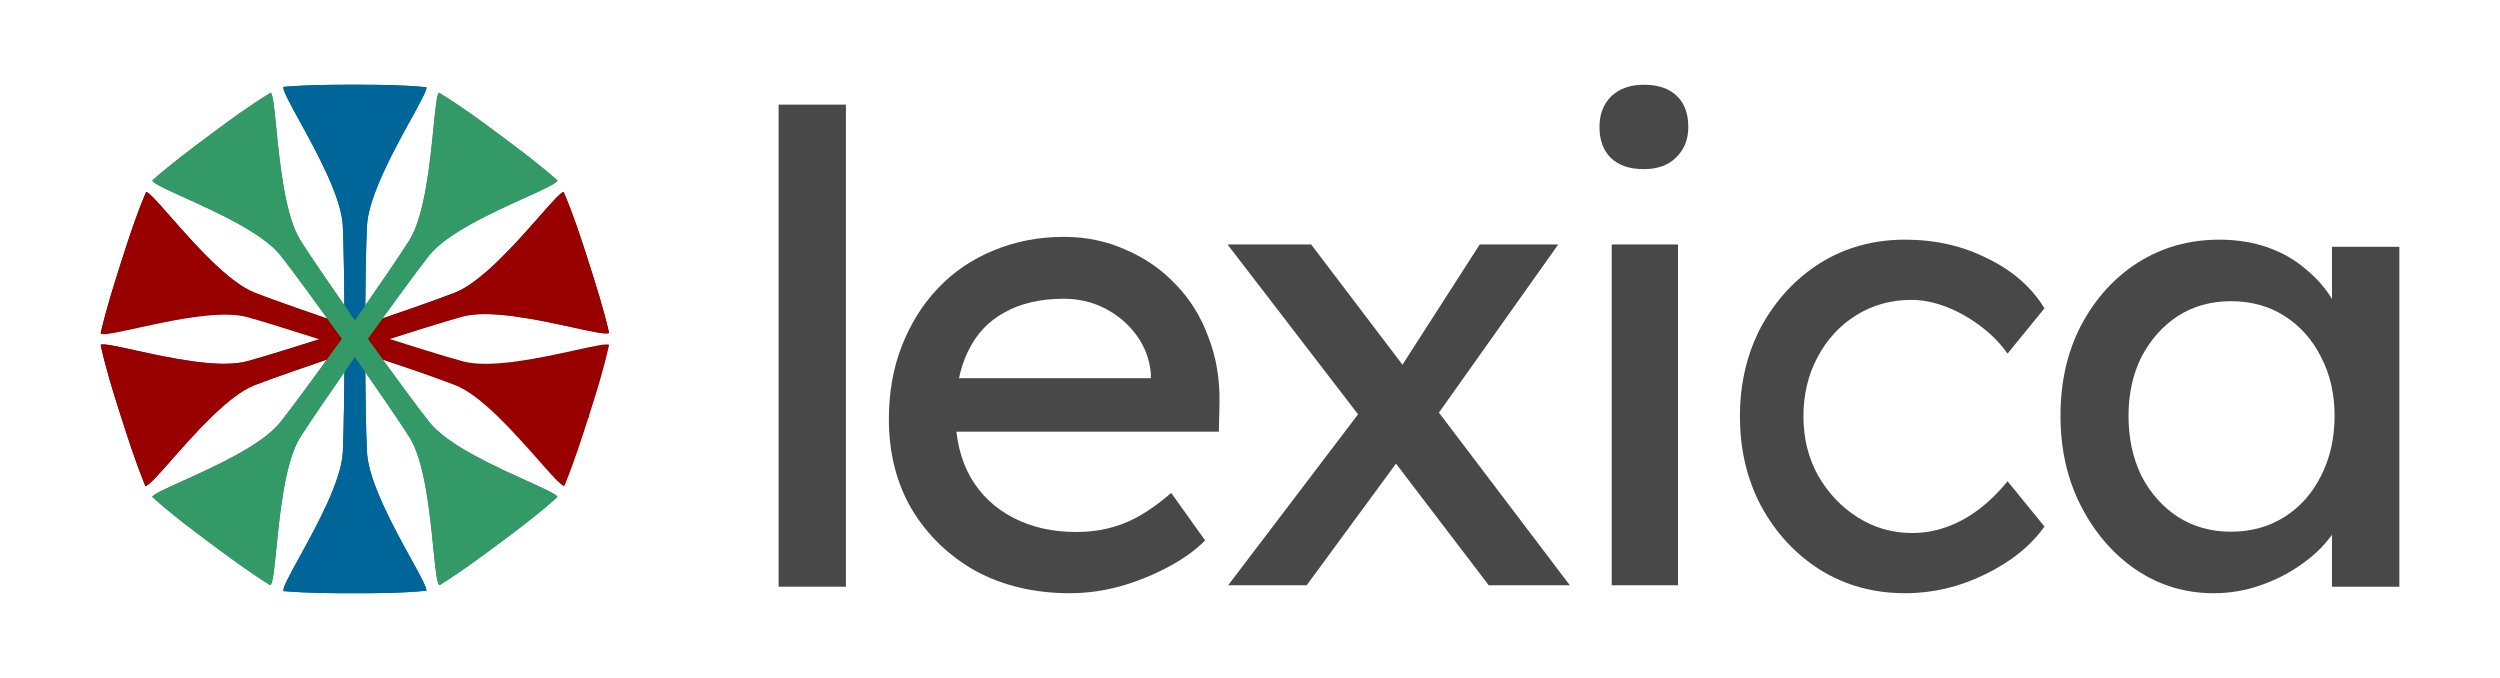
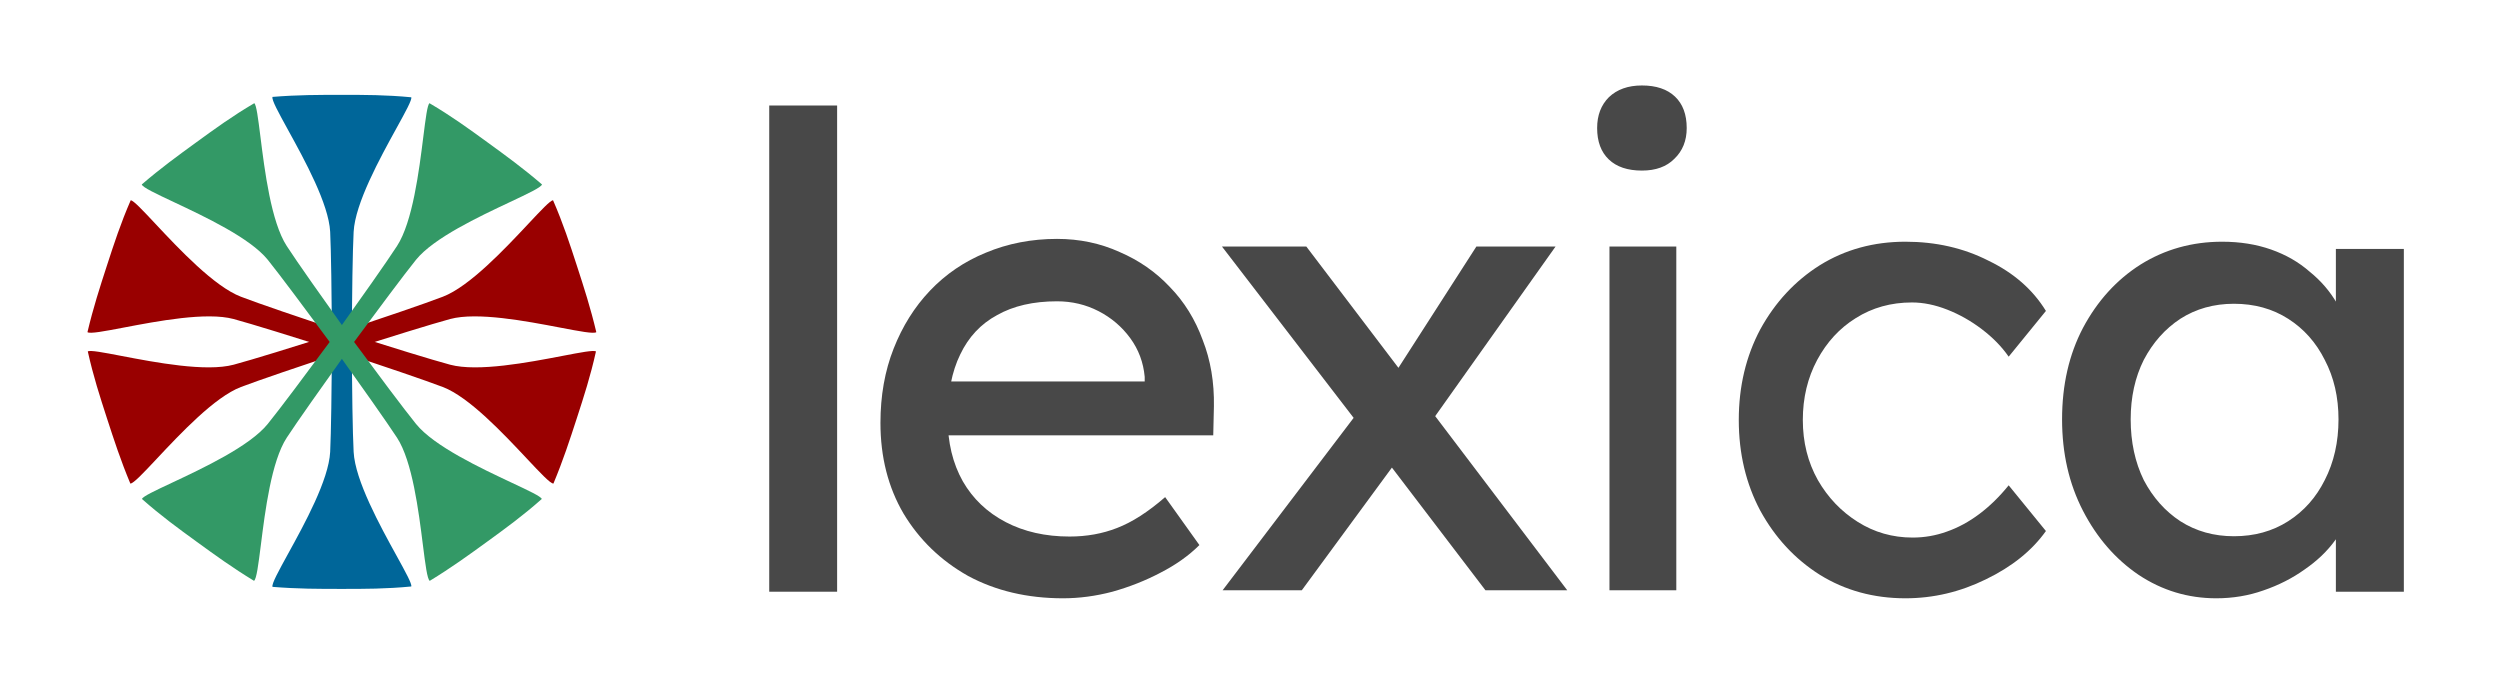
- <svg xmlns="http://www.w3.org/2000/svg" width="118" height="32" viewBox="0 0 118 32" fill="none">
-   <path d="M27.797 19.634C27.796 19.638 27.794 19.642 27.793 19.646C27.437 20.758 27.118 21.758 26.639 22.937C26.494 22.944 26.029 22.416 25.403 21.706C24.309 20.465 22.723 18.666 21.494 18.183C20.656 17.856 18.777 17.208 16.608 16.469C14.425 15.771 12.53 15.174 11.663 14.937C10.389 14.594 8.065 15.102 6.462 15.453C5.545 15.654 4.864 15.803 4.75 15.711C5.045 14.471 5.365 13.471 5.72 12.359C5.721 12.355 5.723 12.351 5.724 12.348C5.724 12.347 5.724 12.347 5.724 12.346C5.724 12.346 5.725 12.345 5.725 12.345C6.077 11.245 6.402 10.227 6.895 9.062C7.021 9.062 7.45 9.548 8.036 10.215C9.128 11.455 10.767 13.318 12.024 13.812C12.862 14.142 14.739 14.792 16.907 15.531C19.089 16.228 20.984 16.823 21.852 17.057C23.155 17.407 25.559 16.88 27.16 16.528C28.02 16.339 28.648 16.201 28.75 16.277C28.474 17.514 28.15 18.531 27.798 19.632C27.797 19.632 27.797 19.633 27.797 19.633C27.797 19.634 27.797 19.634 27.797 19.634Z" fill="#990000" />
-   <path d="M27.776 12.349C27.777 12.352 27.779 12.356 27.78 12.359C28.135 13.471 28.455 14.471 28.75 15.711C28.636 15.803 27.955 15.654 27.038 15.453C25.435 15.102 23.111 14.594 21.837 14.937C20.97 15.174 19.076 15.771 16.893 16.469C14.723 17.207 12.844 17.856 12.006 18.183C10.777 18.666 9.191 20.465 8.097 21.706C7.471 22.416 7.006 22.944 6.861 22.937C6.382 21.758 6.063 20.758 5.707 19.646C5.706 19.642 5.705 19.639 5.704 19.636C5.703 19.635 5.703 19.634 5.703 19.633C5.702 19.632 5.702 19.631 5.702 19.63C5.35 18.53 5.025 17.513 4.75 16.277C4.852 16.201 5.48 16.339 6.34 16.528C7.941 16.88 10.345 17.407 11.648 17.057C12.516 16.823 14.41 16.229 16.592 15.532C18.761 14.793 20.638 14.142 21.476 13.812C22.733 13.318 24.372 11.455 25.464 10.215C26.05 9.548 26.479 9.062 26.605 9.062C27.097 10.227 27.423 11.244 27.775 12.344C27.775 12.345 27.776 12.345 27.776 12.346C27.776 12.347 27.776 12.348 27.776 12.349Z" fill="#990000" />
-   <path d="M26.605 19.685C23.847 18.894 14.009 15.61 11.667 14.967C9.662 14.426 5.063 15.999 4.75 15.746C5.045 14.499 5.365 13.494 5.721 12.376C6.075 11.265 6.401 10.239 6.896 9.062C7.258 9.06 10.095 13.073 12.029 13.837C14.291 14.732 24.141 17.977 26.831 18.983C27.158 19.091 27.852 19.558 27.811 19.688C27.775 19.799 26.948 19.745 26.619 19.65L26.605 19.685Z" fill="#990000" />
-   <path d="M27.776 12.349C27.777 12.352 27.779 12.356 27.78 12.359C28.135 13.471 28.455 14.471 28.75 15.711C28.636 15.803 27.955 15.654 27.038 15.453C25.435 15.102 23.111 14.594 21.837 14.937C20.97 15.174 19.076 15.771 16.893 16.469C14.723 17.207 12.844 17.856 12.006 18.183C10.777 18.666 9.191 20.465 8.097 21.706C7.471 22.416 7.006 22.944 6.861 22.937C6.382 21.758 6.063 20.758 5.707 19.646C5.706 19.642 5.705 19.639 5.704 19.636C5.703 19.635 5.703 19.634 5.703 19.633C5.702 19.632 5.702 19.631 5.702 19.63C5.35 18.53 5.025 17.513 4.75 16.277C4.852 16.201 5.48 16.339 6.34 16.528C7.941 16.88 10.345 17.407 11.648 17.057C12.516 16.823 14.41 16.229 16.592 15.532C18.761 14.793 20.638 14.142 21.476 13.812C22.733 13.318 24.372 11.455 25.464 10.215C26.05 9.548 26.479 9.062 26.605 9.062C27.097 10.227 27.423 11.244 27.775 12.344C27.775 12.345 27.776 12.345 27.776 12.346C27.776 12.347 27.776 12.348 27.776 12.349Z" fill="#990000" />
-   <path d="M17.223 16C17.244 18.365 17.272 20.416 17.321 21.343C17.393 22.735 18.605 24.933 19.411 26.397C19.844 27.183 20.161 27.758 20.122 27.882C18.9 28 17.866 28 16.745 28C15.618 28 14.606 28 13.38 27.9C13.33 27.759 13.673 27.136 14.134 26.297C14.941 24.831 16.11 22.706 16.181 21.345C16.226 20.418 16.252 18.366 16.273 16C16.252 13.634 16.226 11.582 16.181 10.655C16.11 9.294 14.941 7.169 14.134 5.703C13.673 4.864 13.33 4.241 13.38 4.1C14.606 4 15.618 4 16.745 4C17.866 4 18.9 4 20.122 4.118C20.161 4.242 19.844 4.817 19.411 5.603C18.605 7.067 17.393 9.265 17.321 10.657C17.272 11.584 17.244 13.635 17.223 16Z" fill="#006699" />
-   <path d="M23.593 25.625C23.59 25.627 23.587 25.629 23.584 25.631C22.651 26.326 21.813 26.95 20.741 27.625C20.62 27.542 20.549 26.831 20.453 25.873C20.286 24.199 20.043 21.772 19.327 20.636C18.836 19.862 17.686 18.194 16.352 16.277C14.991 14.394 13.804 12.767 13.239 12.052C12.405 11.003 10.228 10.017 8.725 9.337C7.865 8.948 7.227 8.658 7.188 8.515C8.146 7.679 8.984 7.055 9.917 6.361C9.92 6.358 9.923 6.356 9.926 6.354C9.926 6.354 9.927 6.353 9.927 6.353C9.928 6.352 9.929 6.351 9.93 6.351C10.853 5.664 11.706 5.03 12.78 4.375C12.883 4.45 12.948 5.107 13.037 6.005C13.203 7.678 13.452 10.189 14.184 11.351C14.673 12.127 15.821 13.795 17.153 15.711C18.514 17.593 19.702 19.218 20.27 19.931C21.123 21.004 23.377 22.023 24.879 22.701C25.685 23.066 26.274 23.332 26.312 23.456C25.373 24.3 24.52 24.935 23.598 25.622C23.597 25.622 23.596 25.623 23.595 25.623C23.595 25.624 23.594 25.624 23.593 25.625Z" fill="#339966" />
-   <path d="M23.574 6.354C23.577 6.356 23.58 6.358 23.583 6.361C24.516 7.055 25.355 7.679 26.312 8.515C26.273 8.658 25.635 8.948 24.775 9.337C23.272 10.017 21.095 11.003 20.261 12.052C19.695 12.768 18.508 14.396 17.146 16.28C15.813 18.195 14.664 19.862 14.173 20.636C13.457 21.772 13.214 24.199 13.047 25.873C12.951 26.831 12.88 27.542 12.759 27.625C11.687 26.95 10.849 26.326 9.916 25.631C9.913 25.629 9.909 25.627 9.906 25.625C9.906 25.624 9.905 25.624 9.905 25.623C9.904 25.623 9.903 25.622 9.903 25.622C8.98 24.935 8.127 24.3 7.188 23.456C7.226 23.332 7.815 23.066 8.621 22.701C10.123 22.023 12.377 21.004 13.23 19.931C13.798 19.218 14.987 17.592 16.349 15.709C17.68 13.794 18.827 12.127 19.316 11.351C20.048 10.189 20.297 7.678 20.463 6.005C20.552 5.107 20.617 4.45 20.72 4.375C21.794 5.03 22.648 5.664 23.57 6.351C23.571 6.352 23.572 6.352 23.572 6.353C23.573 6.353 23.573 6.353 23.574 6.354Z" fill="#339966" />
-   <path d="M17.223 16C17.244 18.365 17.272 20.416 17.321 21.343C17.393 22.735 18.605 24.933 19.411 26.397C19.844 27.183 20.161 27.758 20.122 27.882C18.9 28 17.866 28 16.745 28C15.618 28 14.606 28 13.38 27.9C13.33 27.759 13.673 27.136 14.134 26.297C14.941 24.831 16.11 22.706 16.181 21.345C16.226 20.418 16.252 18.366 16.273 16C16.252 13.634 16.226 11.582 16.181 10.655C16.11 9.294 14.941 7.169 14.134 5.703C13.673 4.864 13.33 4.241 13.38 4.1C14.606 4 15.618 4 16.745 4C17.866 4 18.9 4 20.122 4.118C20.161 4.242 19.844 4.817 19.411 5.603C18.605 7.067 17.393 9.265 17.321 10.657C17.272 11.584 17.244 13.635 17.223 16Z" fill="#006699" />
-   <path d="M23.593 25.625C23.59 25.627 23.587 25.629 23.584 25.631C22.651 26.326 21.813 26.95 20.741 27.625C20.62 27.542 20.549 26.831 20.453 25.873C20.286 24.199 20.043 21.772 19.327 20.636C18.836 19.862 17.686 18.194 16.352 16.277C14.991 14.394 13.804 12.767 13.239 12.052C12.405 11.003 10.228 10.017 8.725 9.337C7.865 8.948 7.227 8.658 7.188 8.515C8.146 7.679 8.984 7.055 9.917 6.361C9.92 6.358 9.923 6.356 9.926 6.354C9.926 6.354 9.927 6.353 9.927 6.353C9.928 6.352 9.929 6.351 9.93 6.351C10.853 5.664 11.706 5.03 12.78 4.375C12.883 4.45 12.948 5.107 13.037 6.005C13.203 7.678 13.452 10.189 14.184 11.351C14.673 12.127 15.821 13.795 17.153 15.711C18.514 17.593 19.702 19.218 20.27 19.931C21.123 21.004 23.377 22.023 24.879 22.701C25.685 23.066 26.274 23.332 26.312 23.456C25.373 24.3 24.52 24.935 23.598 25.622C23.597 25.622 23.596 25.623 23.595 25.623C23.595 25.624 23.594 25.624 23.593 25.625Z" fill="#339966" />
-   <path d="M23.574 6.354C23.577 6.356 23.58 6.358 23.583 6.361C24.516 7.055 25.355 7.679 26.312 8.515C26.273 8.658 25.635 8.948 24.775 9.337C23.272 10.017 21.095 11.003 20.261 12.052C19.695 12.768 18.508 14.396 17.146 16.28C15.813 18.195 14.664 19.862 14.173 20.636C13.457 21.772 13.214 24.199 13.047 25.873C12.951 26.831 12.88 27.542 12.759 27.625C11.687 26.95 10.849 26.326 9.916 25.631C9.913 25.629 9.909 25.627 9.906 25.625C9.906 25.624 9.905 25.624 9.905 25.623C9.904 25.623 9.903 25.622 9.903 25.622C8.98 24.935 8.127 24.3 7.188 23.456C7.226 23.332 7.815 23.066 8.621 22.701C10.123 22.023 12.377 21.004 13.23 19.931C13.798 19.218 14.987 17.592 16.349 15.709C17.68 13.794 18.827 12.127 19.316 11.351C20.048 10.189 20.297 7.678 20.463 6.005C20.552 5.107 20.617 4.45 20.72 4.375C21.794 5.03 22.648 5.664 23.57 6.351C23.571 6.352 23.572 6.352 23.572 6.353C23.573 6.353 23.573 6.353 23.574 6.354Z" fill="#339966" />
-   <path d="M36.75 27.692V4.938H39.927V27.692H36.75Z" fill="#484848" />
-   <path d="M50.498 28C48.833 28 47.352 27.651 46.057 26.954C44.782 26.237 43.774 25.263 43.034 24.033C42.315 22.803 41.955 21.389 41.955 19.79C41.955 18.519 42.16 17.36 42.572 16.315C42.983 15.27 43.548 14.367 44.268 13.609C45.008 12.83 45.882 12.236 46.889 11.825C47.917 11.395 49.028 11.18 50.22 11.18C51.269 11.18 52.246 11.385 53.15 11.795C54.055 12.184 54.837 12.727 55.494 13.425C56.173 14.121 56.687 14.952 57.037 15.915C57.407 16.858 57.581 17.893 57.561 19.021L57.53 20.374H44.299L43.589 17.852H54.785L54.322 18.375V17.637C54.261 16.961 54.035 16.356 53.644 15.823C53.253 15.29 52.76 14.87 52.163 14.562C51.567 14.255 50.919 14.101 50.22 14.101C49.11 14.101 48.175 14.316 47.414 14.747C46.653 15.157 46.077 15.772 45.687 16.592C45.296 17.391 45.101 18.386 45.101 19.575C45.101 20.702 45.337 21.686 45.81 22.526C46.283 23.346 46.951 23.982 47.815 24.433C48.678 24.884 49.675 25.11 50.806 25.11C51.608 25.11 52.349 24.976 53.027 24.71C53.726 24.443 54.477 23.962 55.279 23.265L56.882 25.509C56.389 26.001 55.782 26.432 55.063 26.801C54.364 27.17 53.613 27.467 52.811 27.692C52.03 27.898 51.259 28 50.498 28Z" fill="#484848" />
-   <path d="M70.269 27.625L65.106 20.853L64.65 20.271L57.938 11.538H61.886L66.959 18.218L67.475 18.892L74.097 27.625H70.269ZM57.968 27.625L64.255 19.352L66.108 21.588L61.674 27.625H57.968ZM67.657 19.842L65.926 17.636L69.844 11.538H73.55L67.657 19.842Z" fill="#484848" />
-   <path d="M76.073 27.625V11.538H79.201V27.625H76.073ZM77.592 7.983C76.923 7.983 76.407 7.81 76.043 7.463C75.678 7.115 75.496 6.625 75.496 5.992C75.496 5.399 75.678 4.919 76.043 4.552C76.427 4.184 76.944 4 77.592 4C78.26 4 78.776 4.174 79.141 4.521C79.505 4.868 79.688 5.358 79.688 5.992C79.688 6.584 79.495 7.064 79.11 7.432C78.746 7.8 78.24 7.983 77.592 7.983Z" fill="#484848" />
-   <path d="M89.924 28C88.436 28 87.1 27.633 85.917 26.9C84.755 26.166 83.828 25.168 83.134 23.904C82.461 22.641 82.125 21.225 82.125 19.656C82.125 18.087 82.461 16.671 83.134 15.408C83.828 14.145 84.755 13.146 85.917 12.413C87.1 11.679 88.436 11.312 89.924 11.312C91.351 11.312 92.646 11.608 93.808 12.199C94.991 12.769 95.888 13.554 96.499 14.552L94.756 16.692C94.43 16.223 94.012 15.795 93.502 15.408C92.993 15.021 92.452 14.715 91.881 14.491C91.31 14.267 90.76 14.155 90.23 14.155C89.251 14.155 88.374 14.399 87.6 14.888C86.845 15.357 86.244 16.009 85.795 16.844C85.347 17.68 85.122 18.617 85.122 19.656C85.122 20.695 85.357 21.633 85.826 22.468C86.295 23.283 86.916 23.935 87.691 24.424C88.466 24.913 89.322 25.158 90.26 25.158C90.811 25.158 91.341 25.066 91.851 24.883C92.381 24.699 92.891 24.424 93.38 24.057C93.869 23.691 94.328 23.242 94.756 22.713L96.499 24.852C95.847 25.769 94.909 26.523 93.686 27.114C92.483 27.705 91.229 28 89.924 28Z" fill="#484848" />
-   <path d="M104.472 28C103.147 28 101.934 27.633 100.833 26.9C99.752 26.166 98.886 25.168 98.233 23.904C97.581 22.641 97.255 21.215 97.255 19.626C97.255 18.016 97.581 16.59 98.233 15.347C98.906 14.084 99.803 13.095 100.925 12.382C102.067 11.669 103.341 11.312 104.748 11.312C105.584 11.312 106.348 11.435 107.041 11.679C107.735 11.924 108.336 12.27 108.846 12.718C109.376 13.146 109.804 13.646 110.13 14.216C110.477 14.787 110.691 15.398 110.773 16.05L110.069 15.805V11.649H113.25V27.694H110.069V23.874L110.803 23.66C110.681 24.21 110.426 24.75 110.039 25.28C109.672 25.789 109.193 26.248 108.601 26.655C108.03 27.063 107.388 27.389 106.674 27.633C105.981 27.878 105.247 28 104.472 28ZM105.298 25.096C106.257 25.096 107.103 24.862 107.837 24.393C108.571 23.925 109.142 23.283 109.549 22.468C109.978 21.633 110.192 20.685 110.192 19.626C110.192 18.587 109.978 17.66 109.549 16.844C109.142 16.029 108.571 15.388 107.837 14.919C107.103 14.45 106.257 14.216 105.298 14.216C104.36 14.216 103.524 14.45 102.79 14.919C102.077 15.388 101.506 16.029 101.078 16.844C100.67 17.66 100.466 18.587 100.466 19.626C100.466 20.685 100.67 21.633 101.078 22.468C101.506 23.283 102.077 23.925 102.79 24.393C103.524 24.862 104.36 25.096 105.298 25.096Z" fill="#484848" />
+ <svg xmlns="http://www.w3.org/2000/svg" width="117" height="32" viewBox="0 0 117 32" fill="none">
+   <path d="M16.141 15.567C18.314 16.251 20.201 16.836 21.065 17.068C22.362 17.415 24.737 16.96 26.319 16.657C27.168 16.494 27.789 16.375 27.891 16.448C27.635 17.602 27.327 18.55 26.994 19.577C26.658 20.609 26.357 21.537 25.9 22.631C25.756 22.634 25.287 22.134 24.656 21.462C23.553 20.287 21.954 18.583 20.728 18.113C19.892 17.795 18.02 17.16 15.858 16.437C13.684 15.752 11.796 15.165 10.933 14.93C9.665 14.59 7.37 15.029 5.786 15.331C4.88 15.504 4.207 15.632 4.093 15.545C4.366 14.392 4.668 13.464 5.003 12.432C5.337 11.405 5.645 10.457 6.117 9.373C6.242 9.374 6.675 9.835 7.266 10.466C8.367 11.641 10.021 13.405 11.274 13.886C12.109 14.207 13.98 14.843 16.141 15.567Z" fill="#990000" />
+   <path d="M15.859 15.567C18.02 14.843 19.891 14.207 20.726 13.886C21.979 13.405 23.633 11.641 24.734 10.466C25.326 9.835 25.758 9.374 25.883 9.373C26.355 10.457 26.663 11.405 26.997 12.432C27.332 13.464 27.634 14.392 27.907 15.545C27.793 15.633 27.119 15.504 26.213 15.331C24.63 15.029 22.335 14.59 21.067 14.93C20.204 15.165 18.316 15.752 16.142 16.437C13.98 17.16 12.108 17.795 11.272 18.113C10.046 18.583 8.447 20.287 7.344 21.462C6.713 22.135 6.244 22.634 6.1 22.631C5.643 21.537 5.342 20.609 5.006 19.577C4.673 18.55 4.365 17.602 4.109 16.448C4.211 16.375 4.832 16.494 5.681 16.657C7.263 16.96 9.638 17.415 10.935 17.068C11.799 16.836 13.686 16.252 15.859 15.567Z" fill="#990000" />
+   <path d="M16.456 16C16.476 18.279 16.503 20.254 16.55 21.147C16.62 22.488 17.787 24.606 18.564 26.017C18.981 26.774 19.286 27.328 19.248 27.447C18.071 27.561 17.075 27.561 15.995 27.561C14.91 27.561 13.934 27.561 12.753 27.465C12.705 27.329 13.036 26.729 13.48 25.92C14.257 24.508 15.383 22.461 15.452 21.15C15.495 20.256 15.521 18.28 15.54 16C15.521 13.72 15.495 11.744 15.452 10.85C15.383 9.539 14.257 7.492 13.48 6.08C13.036 5.271 12.705 4.671 12.753 4.535C13.934 4.439 14.91 4.439 15.995 4.439C17.075 4.439 18.071 4.439 19.248 4.553C19.286 4.673 18.981 5.226 18.564 5.983C17.787 7.394 16.62 9.512 16.55 10.853C16.503 11.746 16.476 13.721 16.456 16Z" fill="#006699" />
+   <path d="M15.632 15.732C16.954 13.877 18.094 12.263 18.581 11.512C19.312 10.386 19.613 7.987 19.813 6.389C19.921 5.531 20 4.904 20.1 4.83C21.12 5.429 21.926 6.015 22.799 6.65C23.677 7.288 24.467 7.861 25.366 8.633C25.324 8.771 24.704 9.063 23.87 9.455C22.411 10.142 20.297 11.136 19.471 12.156C18.91 12.853 17.728 14.438 16.372 16.27C15.048 18.126 13.906 19.74 13.417 20.488C12.702 21.589 12.409 23.907 12.208 25.507C12.092 26.422 12.006 27.102 11.888 27.183C10.876 26.567 10.086 25.994 9.208 25.356C8.335 24.721 7.529 24.136 6.644 23.352C6.683 23.233 7.255 22.964 8.038 22.597C9.496 21.912 11.685 20.885 12.53 19.841C13.093 19.146 14.276 17.564 15.632 15.732Z" fill="#339966" />
+   <path d="M16.369 15.732C17.724 17.564 18.907 19.146 19.47 19.841C20.315 20.885 22.504 21.912 23.962 22.597C24.745 22.964 25.317 23.233 25.356 23.352C24.471 24.136 23.665 24.721 22.792 25.356C21.913 25.994 21.124 26.567 20.112 27.184C19.994 27.102 19.908 26.422 19.792 25.507C19.591 23.907 19.298 21.589 18.583 20.488C18.093 19.74 16.952 18.126 15.628 16.27C14.272 14.438 13.09 12.853 12.53 12.156C11.703 11.136 9.589 10.142 8.13 9.455C7.296 9.063 6.676 8.771 6.634 8.633C7.533 7.861 8.323 7.288 9.201 6.65C10.074 6.015 10.88 5.429 11.9 4.83C12 4.904 12.079 5.531 12.187 6.389C12.387 7.987 12.688 10.386 13.419 11.512C13.906 12.263 15.046 13.877 16.369 15.732Z" fill="#339966" />
+   <path d="M36 27.692V4.938H39.177V27.692H36Z" fill="#484848" />
+   <path d="M49.748 28C48.083 28 46.602 27.651 45.307 26.954C44.032 26.237 43.024 25.263 42.284 24.033C41.565 22.803 41.205 21.389 41.205 19.79C41.205 18.519 41.41 17.36 41.822 16.315C42.233 15.27 42.798 14.367 43.518 13.609C44.258 12.83 45.132 12.236 46.139 11.825C47.167 11.395 48.278 11.18 49.47 11.18C50.519 11.18 51.496 11.385 52.4 11.795C53.305 12.184 54.087 12.727 54.744 13.425C55.423 14.121 55.937 14.952 56.287 15.915C56.657 16.858 56.831 17.893 56.811 19.021L56.78 20.374H43.549L42.839 17.852H54.035L53.572 18.375V17.637C53.511 16.961 53.285 16.356 52.894 15.823C52.503 15.29 52.01 14.87 51.413 14.562C50.817 14.255 50.169 14.101 49.47 14.101C48.36 14.101 47.425 14.316 46.664 14.747C45.903 15.157 45.327 15.772 44.937 16.592C44.546 17.391 44.351 18.386 44.351 19.575C44.351 20.702 44.587 21.686 45.06 22.526C45.533 23.346 46.201 23.982 47.065 24.433C47.928 24.884 48.925 25.11 50.056 25.11C50.858 25.11 51.599 24.976 52.277 24.71C52.976 24.443 53.727 23.962 54.529 23.265L56.132 25.509C55.639 26.001 55.032 26.432 54.313 26.801C53.614 27.17 52.863 27.467 52.061 27.692C51.28 27.898 50.509 28 49.748 28Z" fill="#484848" />
+   <path d="M69.519 27.625L64.356 20.853L63.9 20.271L57.188 11.538H61.136L66.209 18.218L66.725 18.892L73.347 27.625H69.519ZM57.218 27.625L63.505 19.352L65.358 21.588L60.924 27.625H57.218ZM66.907 19.842L65.176 17.636L69.094 11.538H72.8L66.907 19.842Z" fill="#484848" />
+   <path d="M75.323 27.625V11.538H78.451V27.625H75.323ZM76.842 7.983C76.173 7.983 75.657 7.81 75.293 7.463C74.928 7.115 74.746 6.625 74.746 5.992C74.746 5.399 74.928 4.919 75.293 4.552C75.677 4.184 76.194 4 76.842 4C77.51 4 78.026 4.174 78.391 4.521C78.755 4.868 78.938 5.358 78.938 5.992C78.938 6.584 78.745 7.064 78.36 7.432C77.996 7.8 77.49 7.983 76.842 7.983Z" fill="#484848" />
+   <path d="M89.174 28C87.686 28 86.35 27.633 85.167 26.9C84.005 26.166 83.078 25.168 82.384 23.904C81.711 22.641 81.375 21.225 81.375 19.656C81.375 18.087 81.711 16.671 82.384 15.408C83.078 14.145 84.005 13.146 85.167 12.413C86.35 11.679 87.686 11.312 89.174 11.312C90.601 11.312 91.896 11.608 93.058 12.199C94.241 12.769 95.138 13.554 95.749 14.552L94.006 16.692C93.68 16.223 93.262 15.795 92.752 15.408C92.243 15.021 91.702 14.715 91.131 14.491C90.56 14.267 90.01 14.155 89.48 14.155C88.501 14.155 87.624 14.399 86.85 14.888C86.095 15.357 85.494 16.009 85.045 16.844C84.597 17.68 84.372 18.617 84.372 19.656C84.372 20.695 84.607 21.633 85.076 22.468C85.545 23.283 86.166 23.935 86.941 24.424C87.716 24.913 88.572 25.158 89.51 25.158C90.061 25.158 90.591 25.066 91.101 24.883C91.631 24.699 92.141 24.424 92.63 24.057C93.119 23.691 93.578 23.242 94.006 22.713L95.749 24.852C95.097 25.769 94.159 26.523 92.936 27.114C91.733 27.705 90.479 28 89.174 28Z" fill="#484848" />
+   <path d="M103.722 28C102.397 28 101.184 27.633 100.083 26.9C99.002 26.166 98.136 25.168 97.483 23.904C96.831 22.641 96.505 21.215 96.505 19.626C96.505 18.016 96.831 16.59 97.483 15.347C98.156 14.084 99.053 13.095 100.175 12.382C101.317 11.669 102.591 11.312 103.998 11.312C104.834 11.312 105.598 11.435 106.291 11.679C106.985 11.924 107.586 12.27 108.096 12.718C108.626 13.146 109.054 13.646 109.38 14.216C109.727 14.787 109.941 15.398 110.023 16.05L109.319 15.805V11.649H112.5V27.694H109.319V23.874L110.053 23.66C109.931 24.21 109.676 24.75 109.289 25.28C108.922 25.789 108.443 26.248 107.851 26.655C107.28 27.063 106.638 27.389 105.924 27.633C105.231 27.878 104.497 28 103.722 28ZM104.548 25.096C105.506 25.096 106.353 24.862 107.087 24.393C107.821 23.925 108.392 23.283 108.799 22.468C109.228 21.633 109.442 20.685 109.442 19.626C109.442 18.587 109.228 17.66 108.799 16.844C108.392 16.029 107.821 15.388 107.087 14.919C106.353 14.45 105.506 14.216 104.548 14.216C103.61 14.216 102.774 14.45 102.04 14.919C101.327 15.388 100.756 16.029 100.328 16.844C99.92 17.66 99.716 18.587 99.716 19.626C99.716 20.685 99.92 21.633 100.328 22.468C100.756 23.283 101.327 23.925 102.04 24.393C102.774 24.862 103.61 25.096 104.548 25.096Z" fill="#484848" />
</svg>
